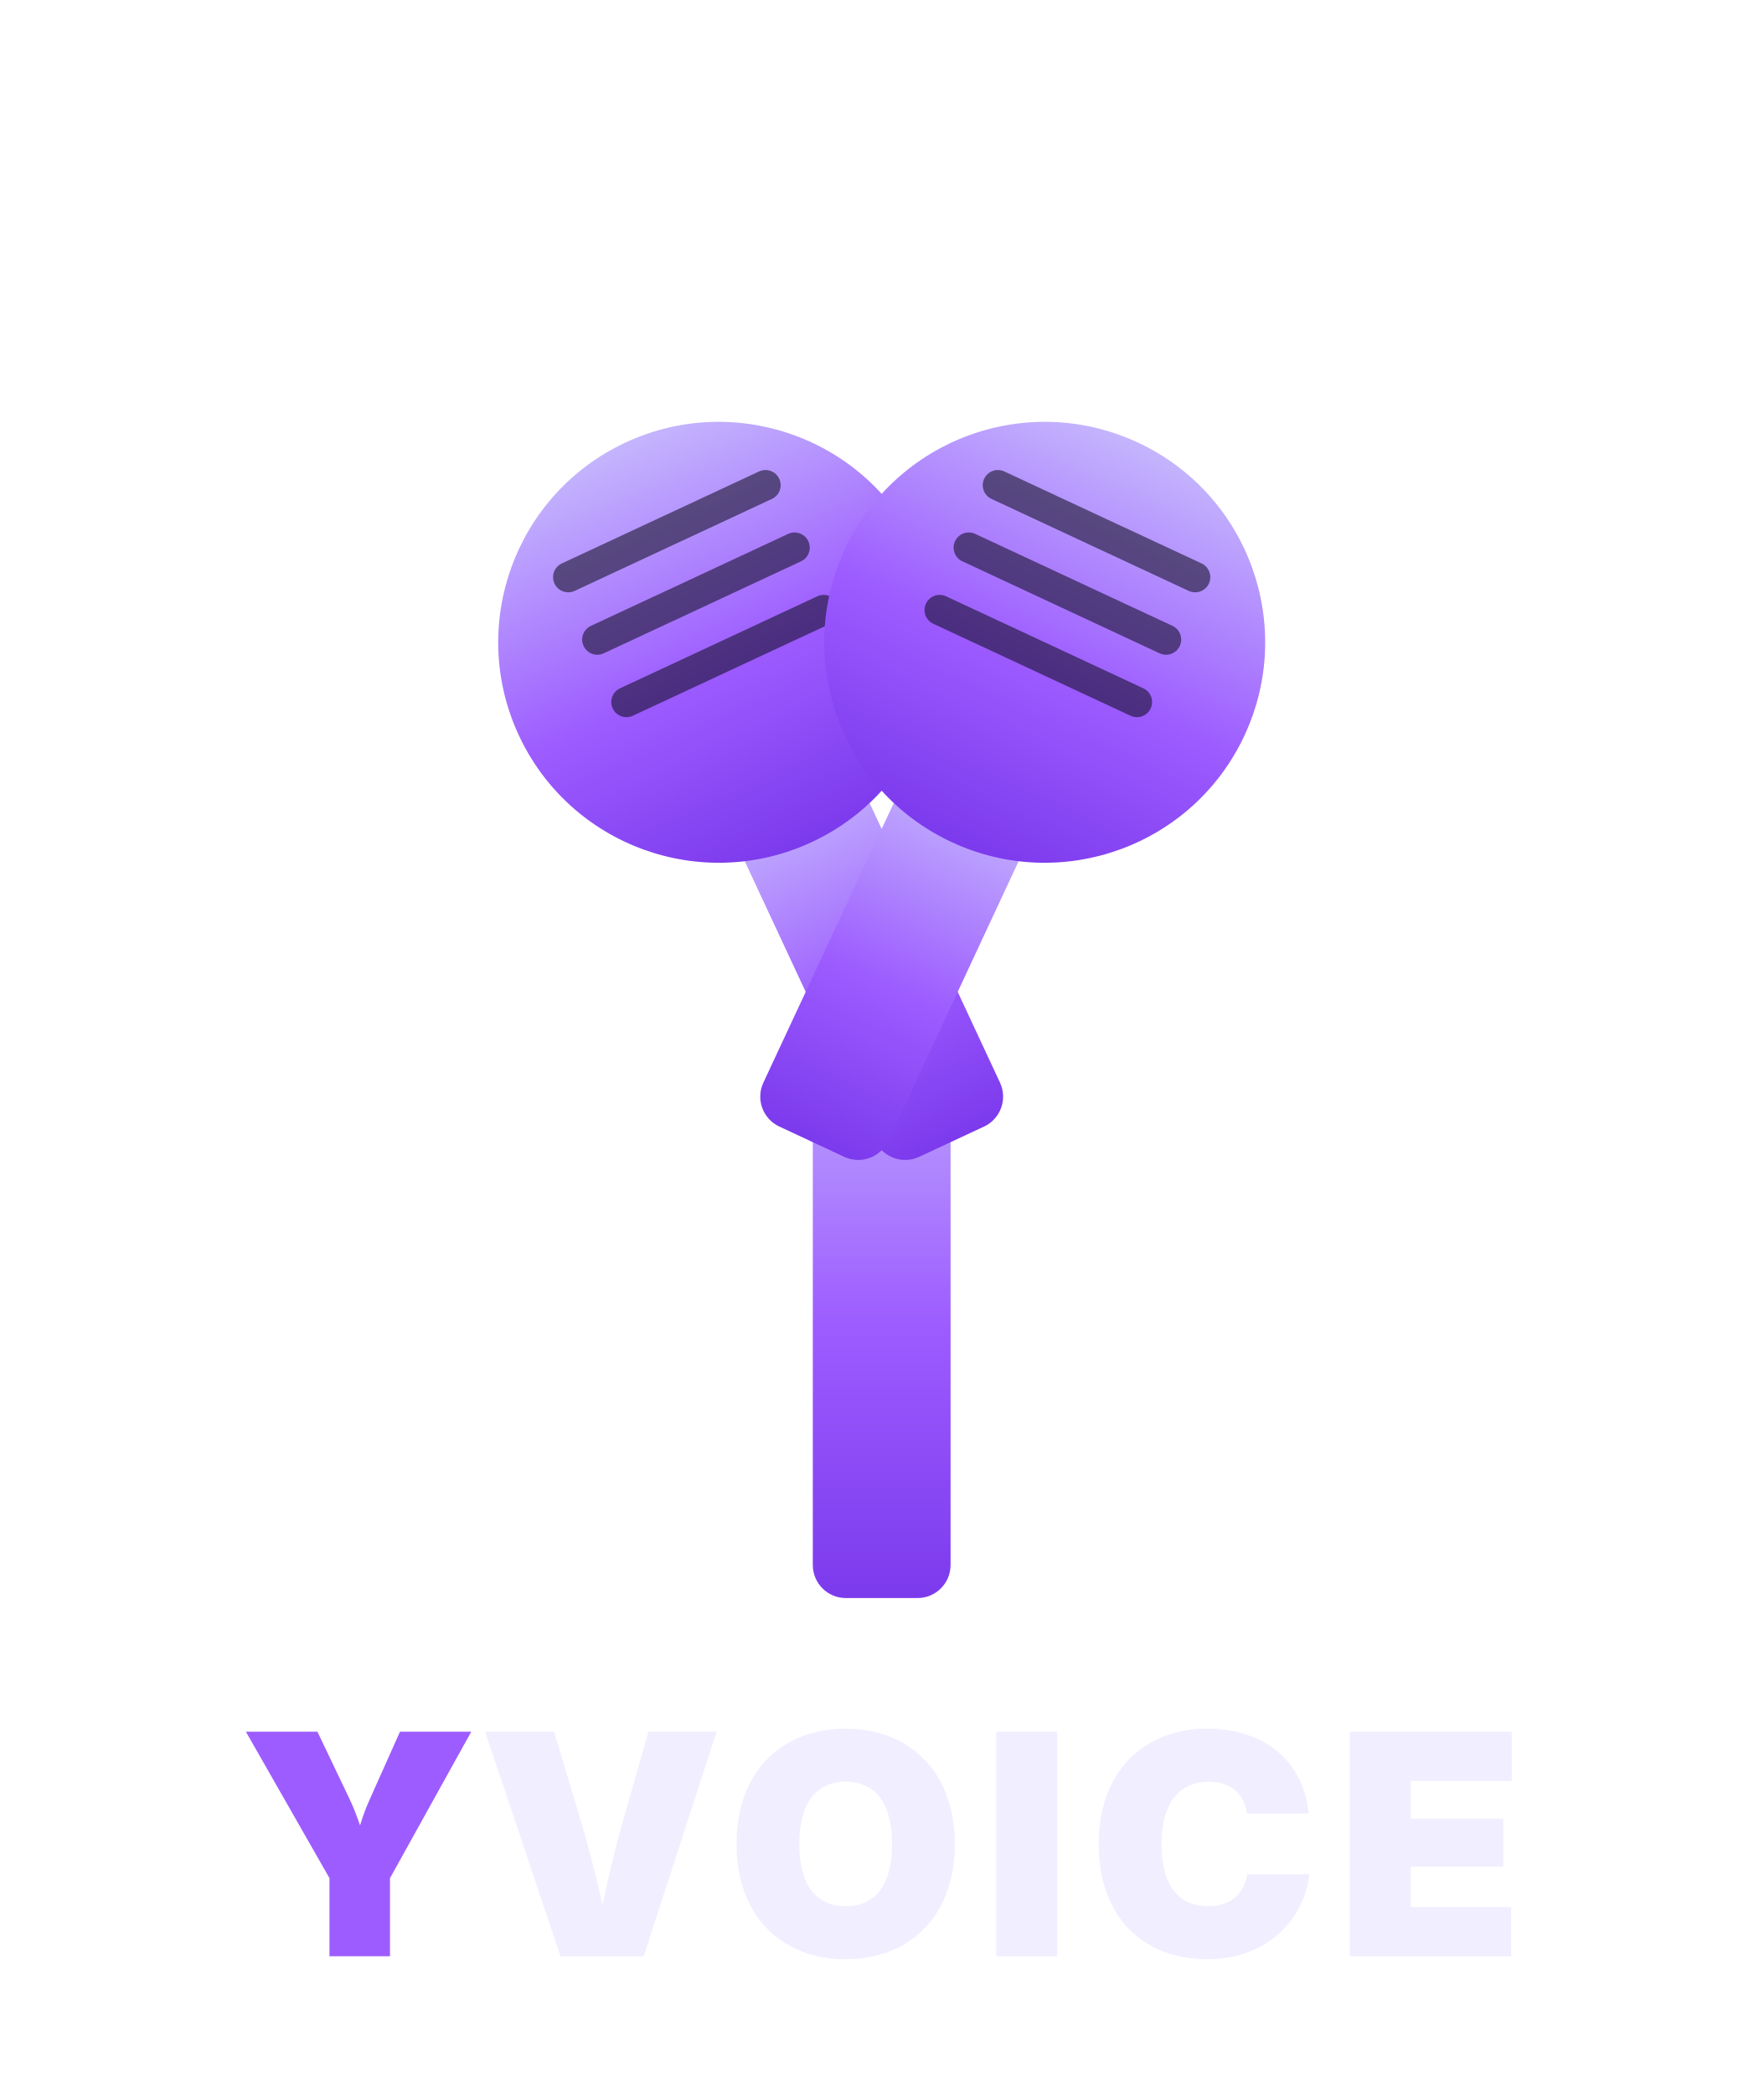
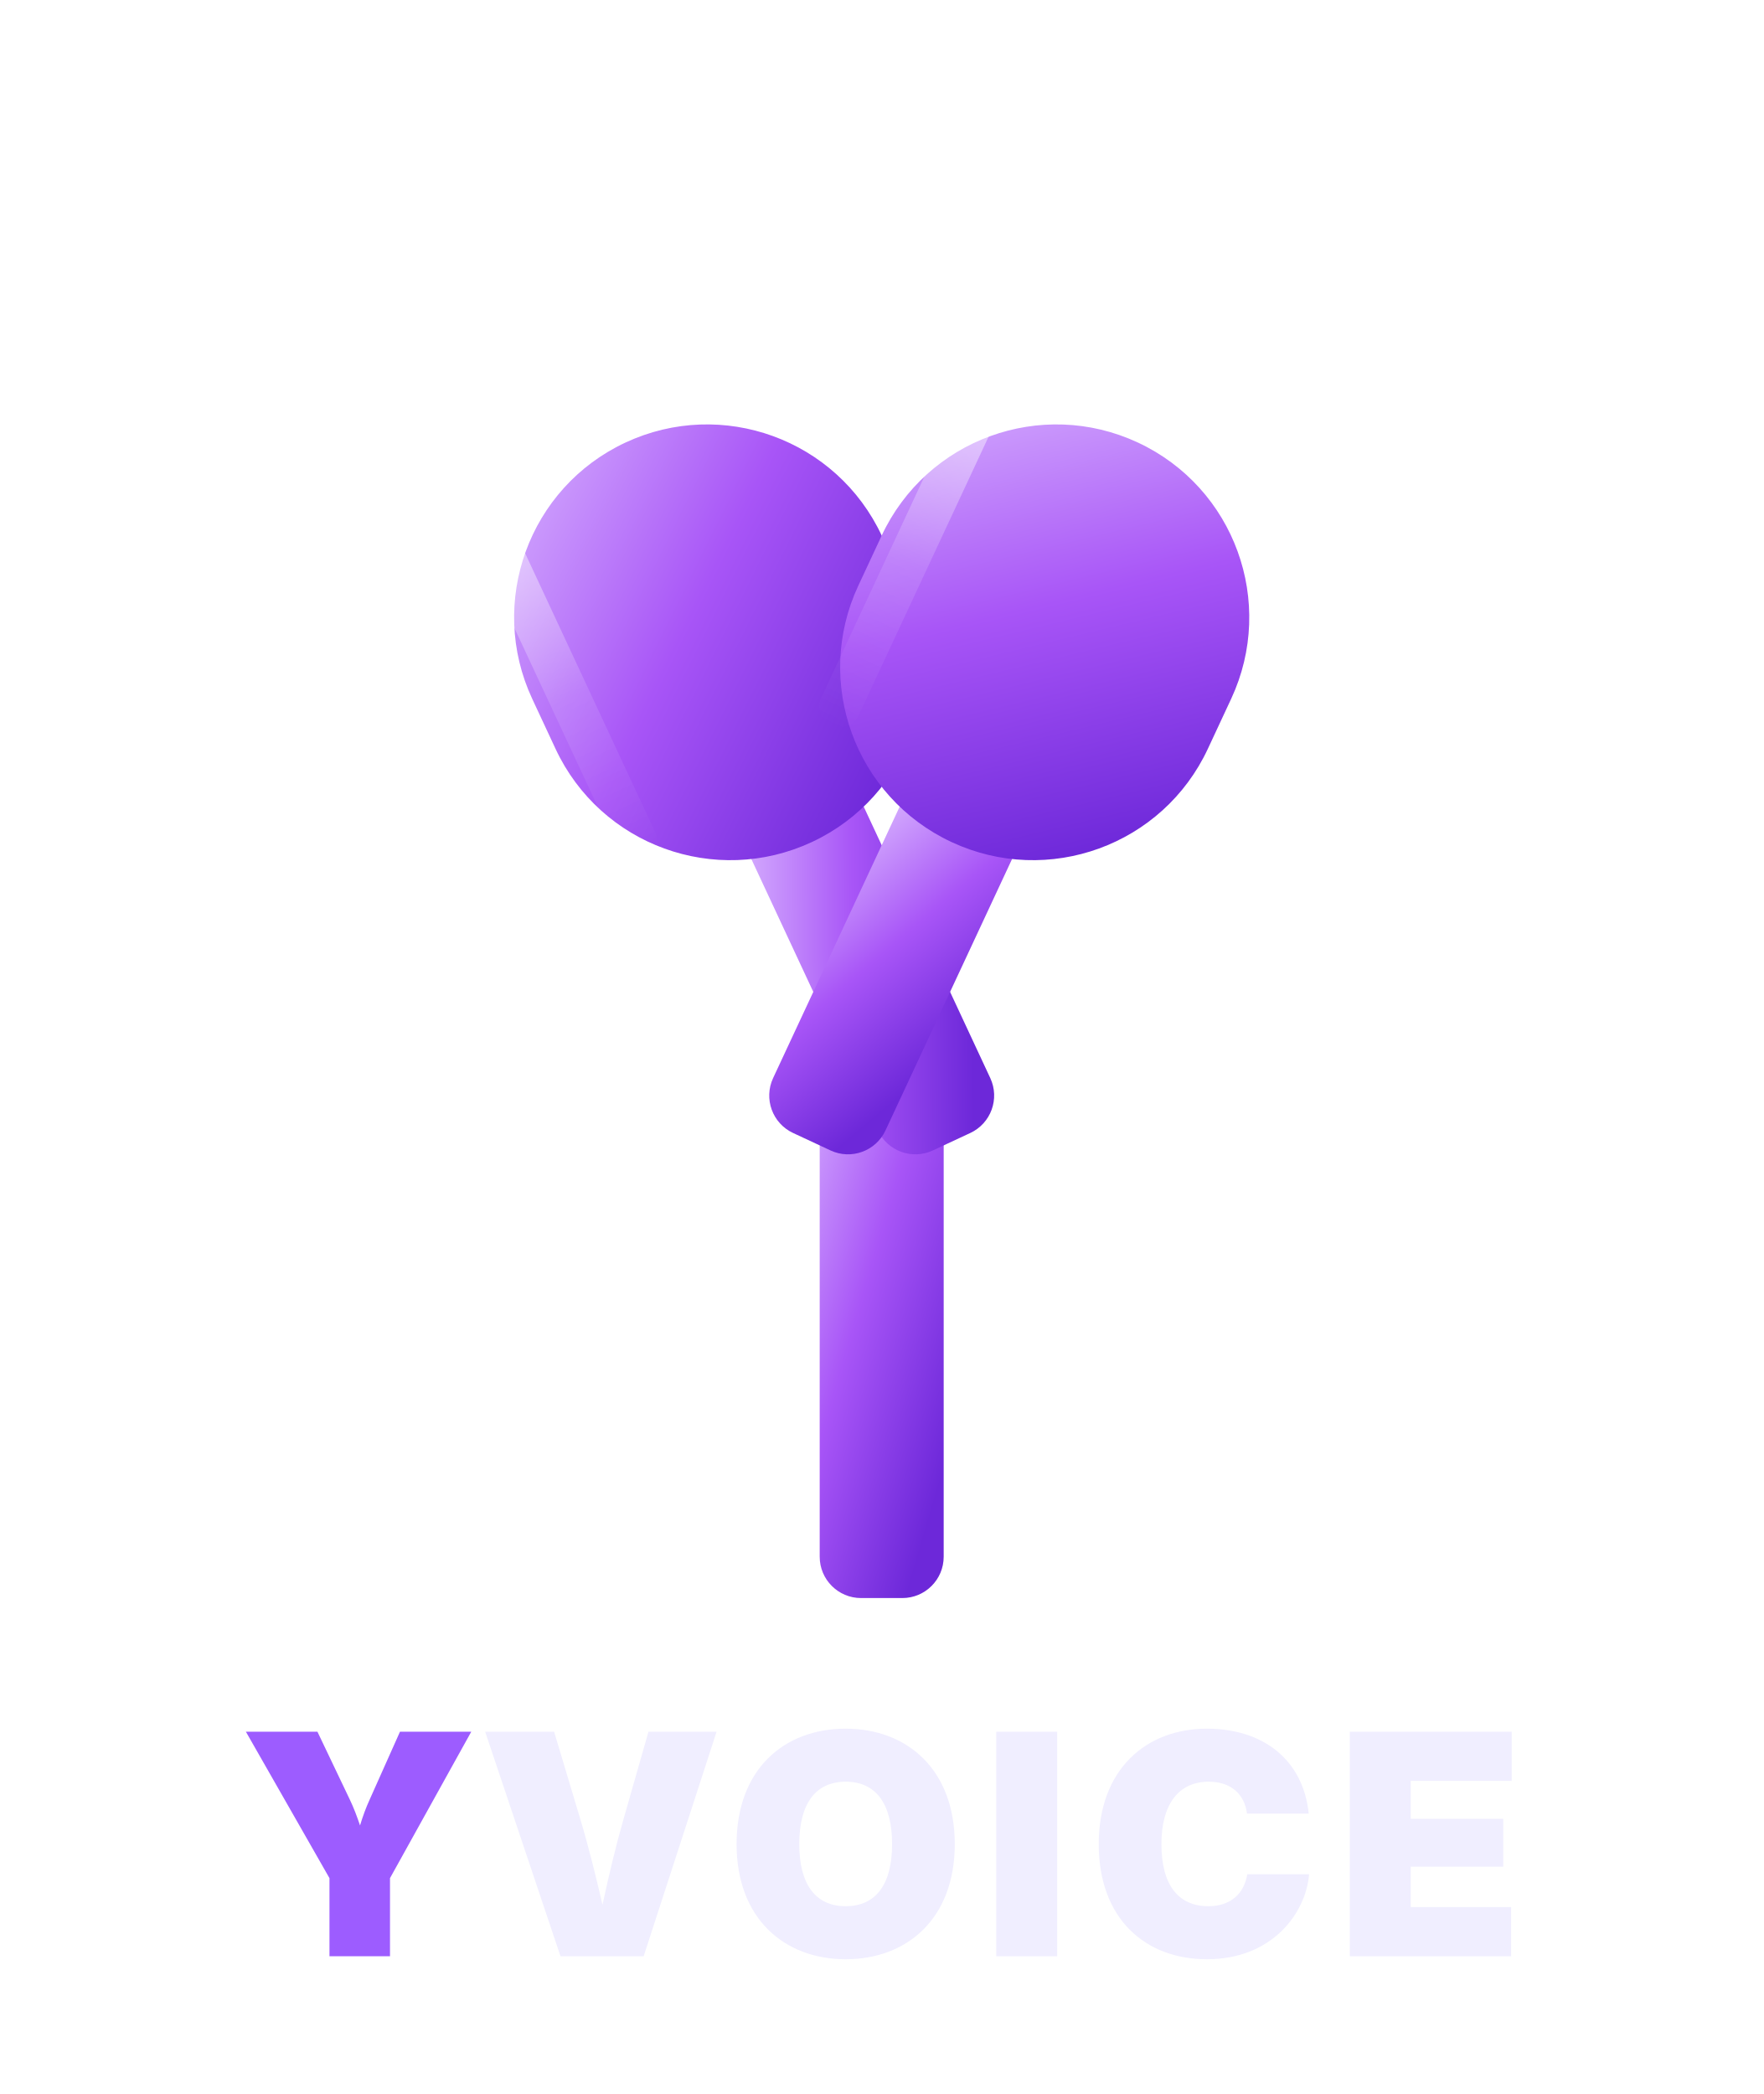
<svg xmlns="http://www.w3.org/2000/svg" viewBox="0 0 320 380" width="800" height="950">
  <defs>
-     <linearGradient id="p" x1="0" y1="0" x2="0" y2="1">
-       <stop offset="0" stop-color="#c4b5fd" />
-       <stop offset="0.55" stop-color="#9D5CFF" />
-       <stop offset="1" stop-color="#7c3aed" />
+     <linearGradient id="p" x1="0" y1="0" x2="0.7" y2="1">
+       <stop offset="0" stop-color="#d8b4fe" />
+       <stop offset="0.5" stop-color="#a855f7" />
+       <stop offset="1" stop-color="#6d28d9" />
+     </linearGradient>
+     <linearGradient id="hi" x1="0" y1="0" x2="0" y2="1">
+       <stop offset="0" stop-color="#ffffff" stop-opacity="0.5" />
+       <stop offset="0.5" stop-color="#ffffff" stop-opacity="0.12" />
+       <stop offset="1" stop-color="#ffffff" stop-opacity="0" />
    </linearGradient>
  </defs>
  <g transform="translate(0 20) scale(5)">
-     <rect x="29.5" y="32" width="5" height="22" rx="1.2" fill="url(#p)" />
+     <rect x="29.75" y="32" width="4.5" height="22" rx="1.5" fill="url(#p)" />
    <g transform="translate(32 32) rotate(-25)">
-       <rect x="-2.5" y="-8" width="5" height="14" rx="1.2" fill="url(#p)" />
-       <rect x="-8" y="-22" width="16" height="16" rx="8" fill="url(#p)" />
-       <rect x="-4.5" y="-19" width="9" height="1.1" rx="0.55" fill="#0a0a18" opacity="0.55" />
-       <rect x="-4.5" y="-16.5" width="9" height="1.1" rx="0.55" fill="#0a0a18" opacity="0.55" />
-       <rect x="-4.5" y="-14" width="9" height="1.1" rx="0.55" fill="#0a0a18" opacity="0.55" />
+       <rect x="-2.25" y="-8" width="4.5" height="14" rx="1.5" fill="url(#p)" />
+       <rect x="-7" y="-22" width="14" height="16" rx="7" fill="url(#p)" />
+       <rect x="-6.5" y="-21" width="1.5" height="13" rx="0.75" fill="url(#hi)" />
    </g>
    <g transform="translate(32 32) rotate(25)">
-       <rect x="-2.5" y="-8" width="5" height="14" rx="1.2" fill="url(#p)" />
-       <rect x="-8" y="-22" width="16" height="16" rx="8" fill="url(#p)" />
-       <rect x="-4.5" y="-19" width="9" height="1.1" rx="0.55" fill="#0a0a18" opacity="0.55" />
-       <rect x="-4.5" y="-16.5" width="9" height="1.1" rx="0.55" fill="#0a0a18" opacity="0.55" />
-       <rect x="-4.5" y="-14" width="9" height="1.1" rx="0.55" fill="#0a0a18" opacity="0.55" />
+       <rect x="-2.25" y="-8" width="4.5" height="14" rx="1.5" fill="url(#p)" />
+       <rect x="-7" y="-22" width="14" height="16" rx="7" fill="url(#p)" />
+       <rect x="-6.5" y="-21" width="1.5" height="13" rx="0.75" fill="url(#hi)" />
    </g>
  </g>
  <text x="160" y="355" text-anchor="middle" font-family="system-ui, -apple-system, 'Segoe UI', sans-serif" font-weight="900" font-size="56" letter-spacing="3" fill="#F0EEFF">
    <tspan fill="#9D5CFF">Y</tspan>VOICE
  </text>
</svg>
